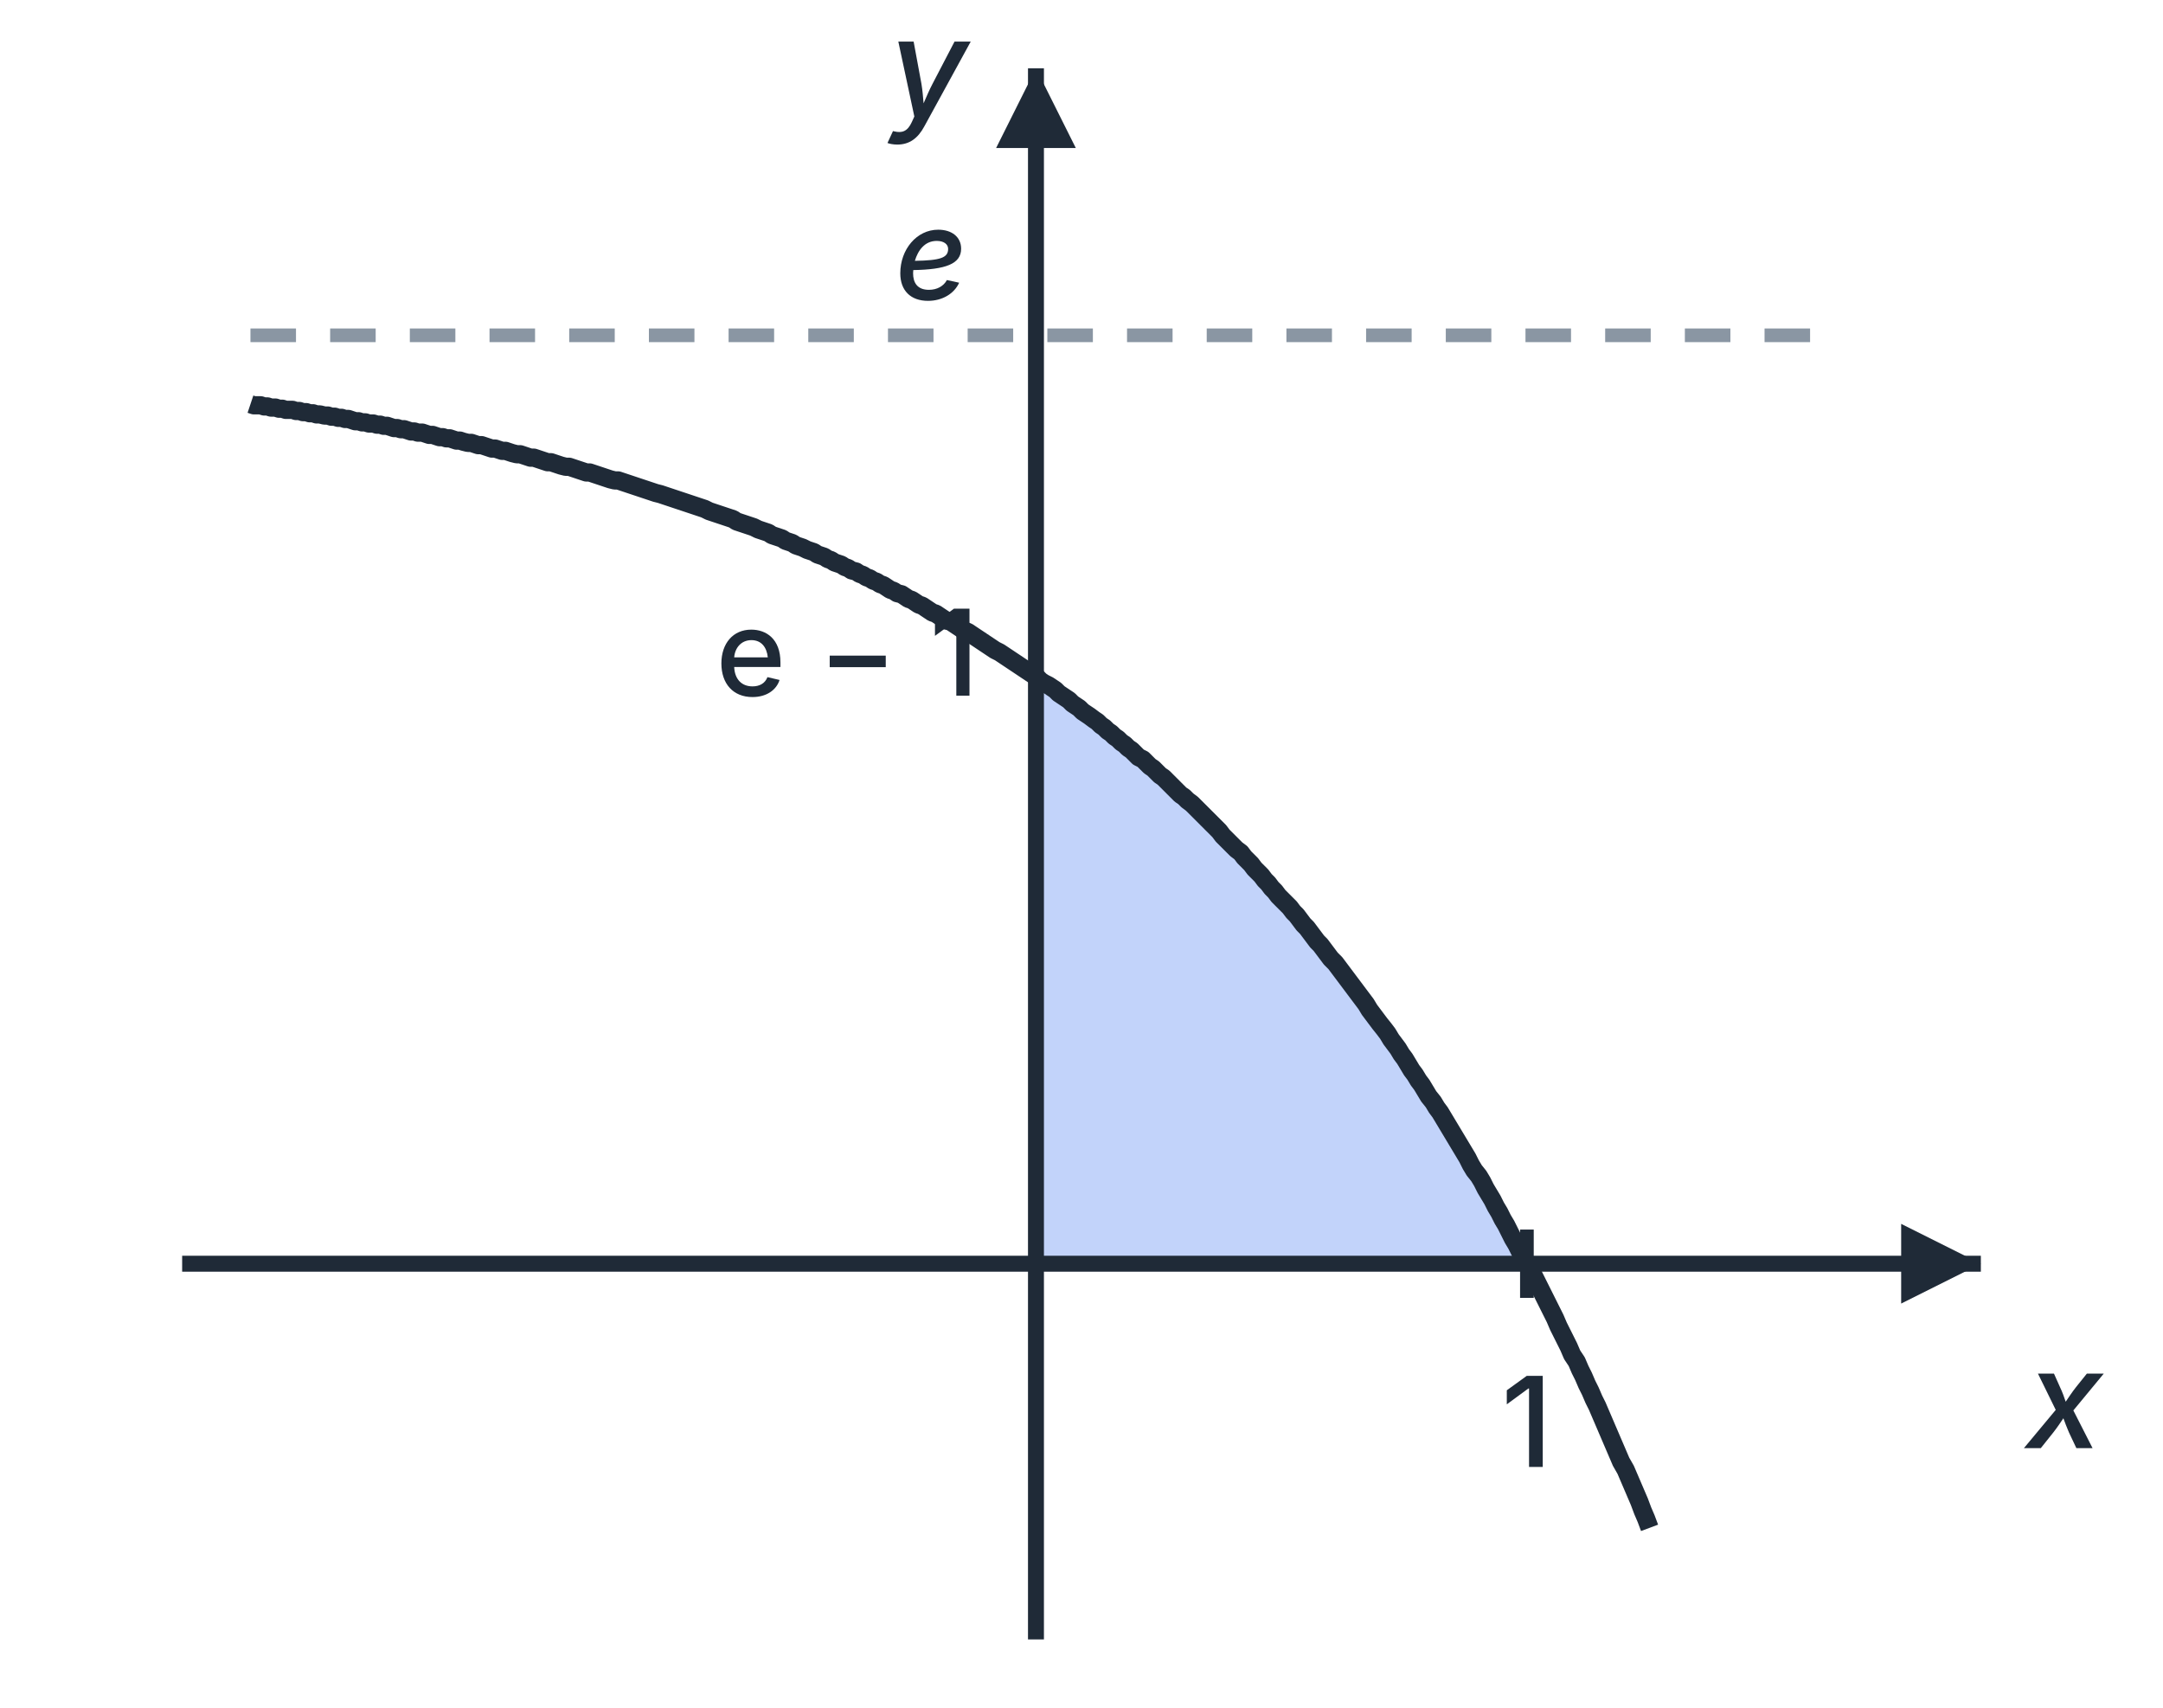
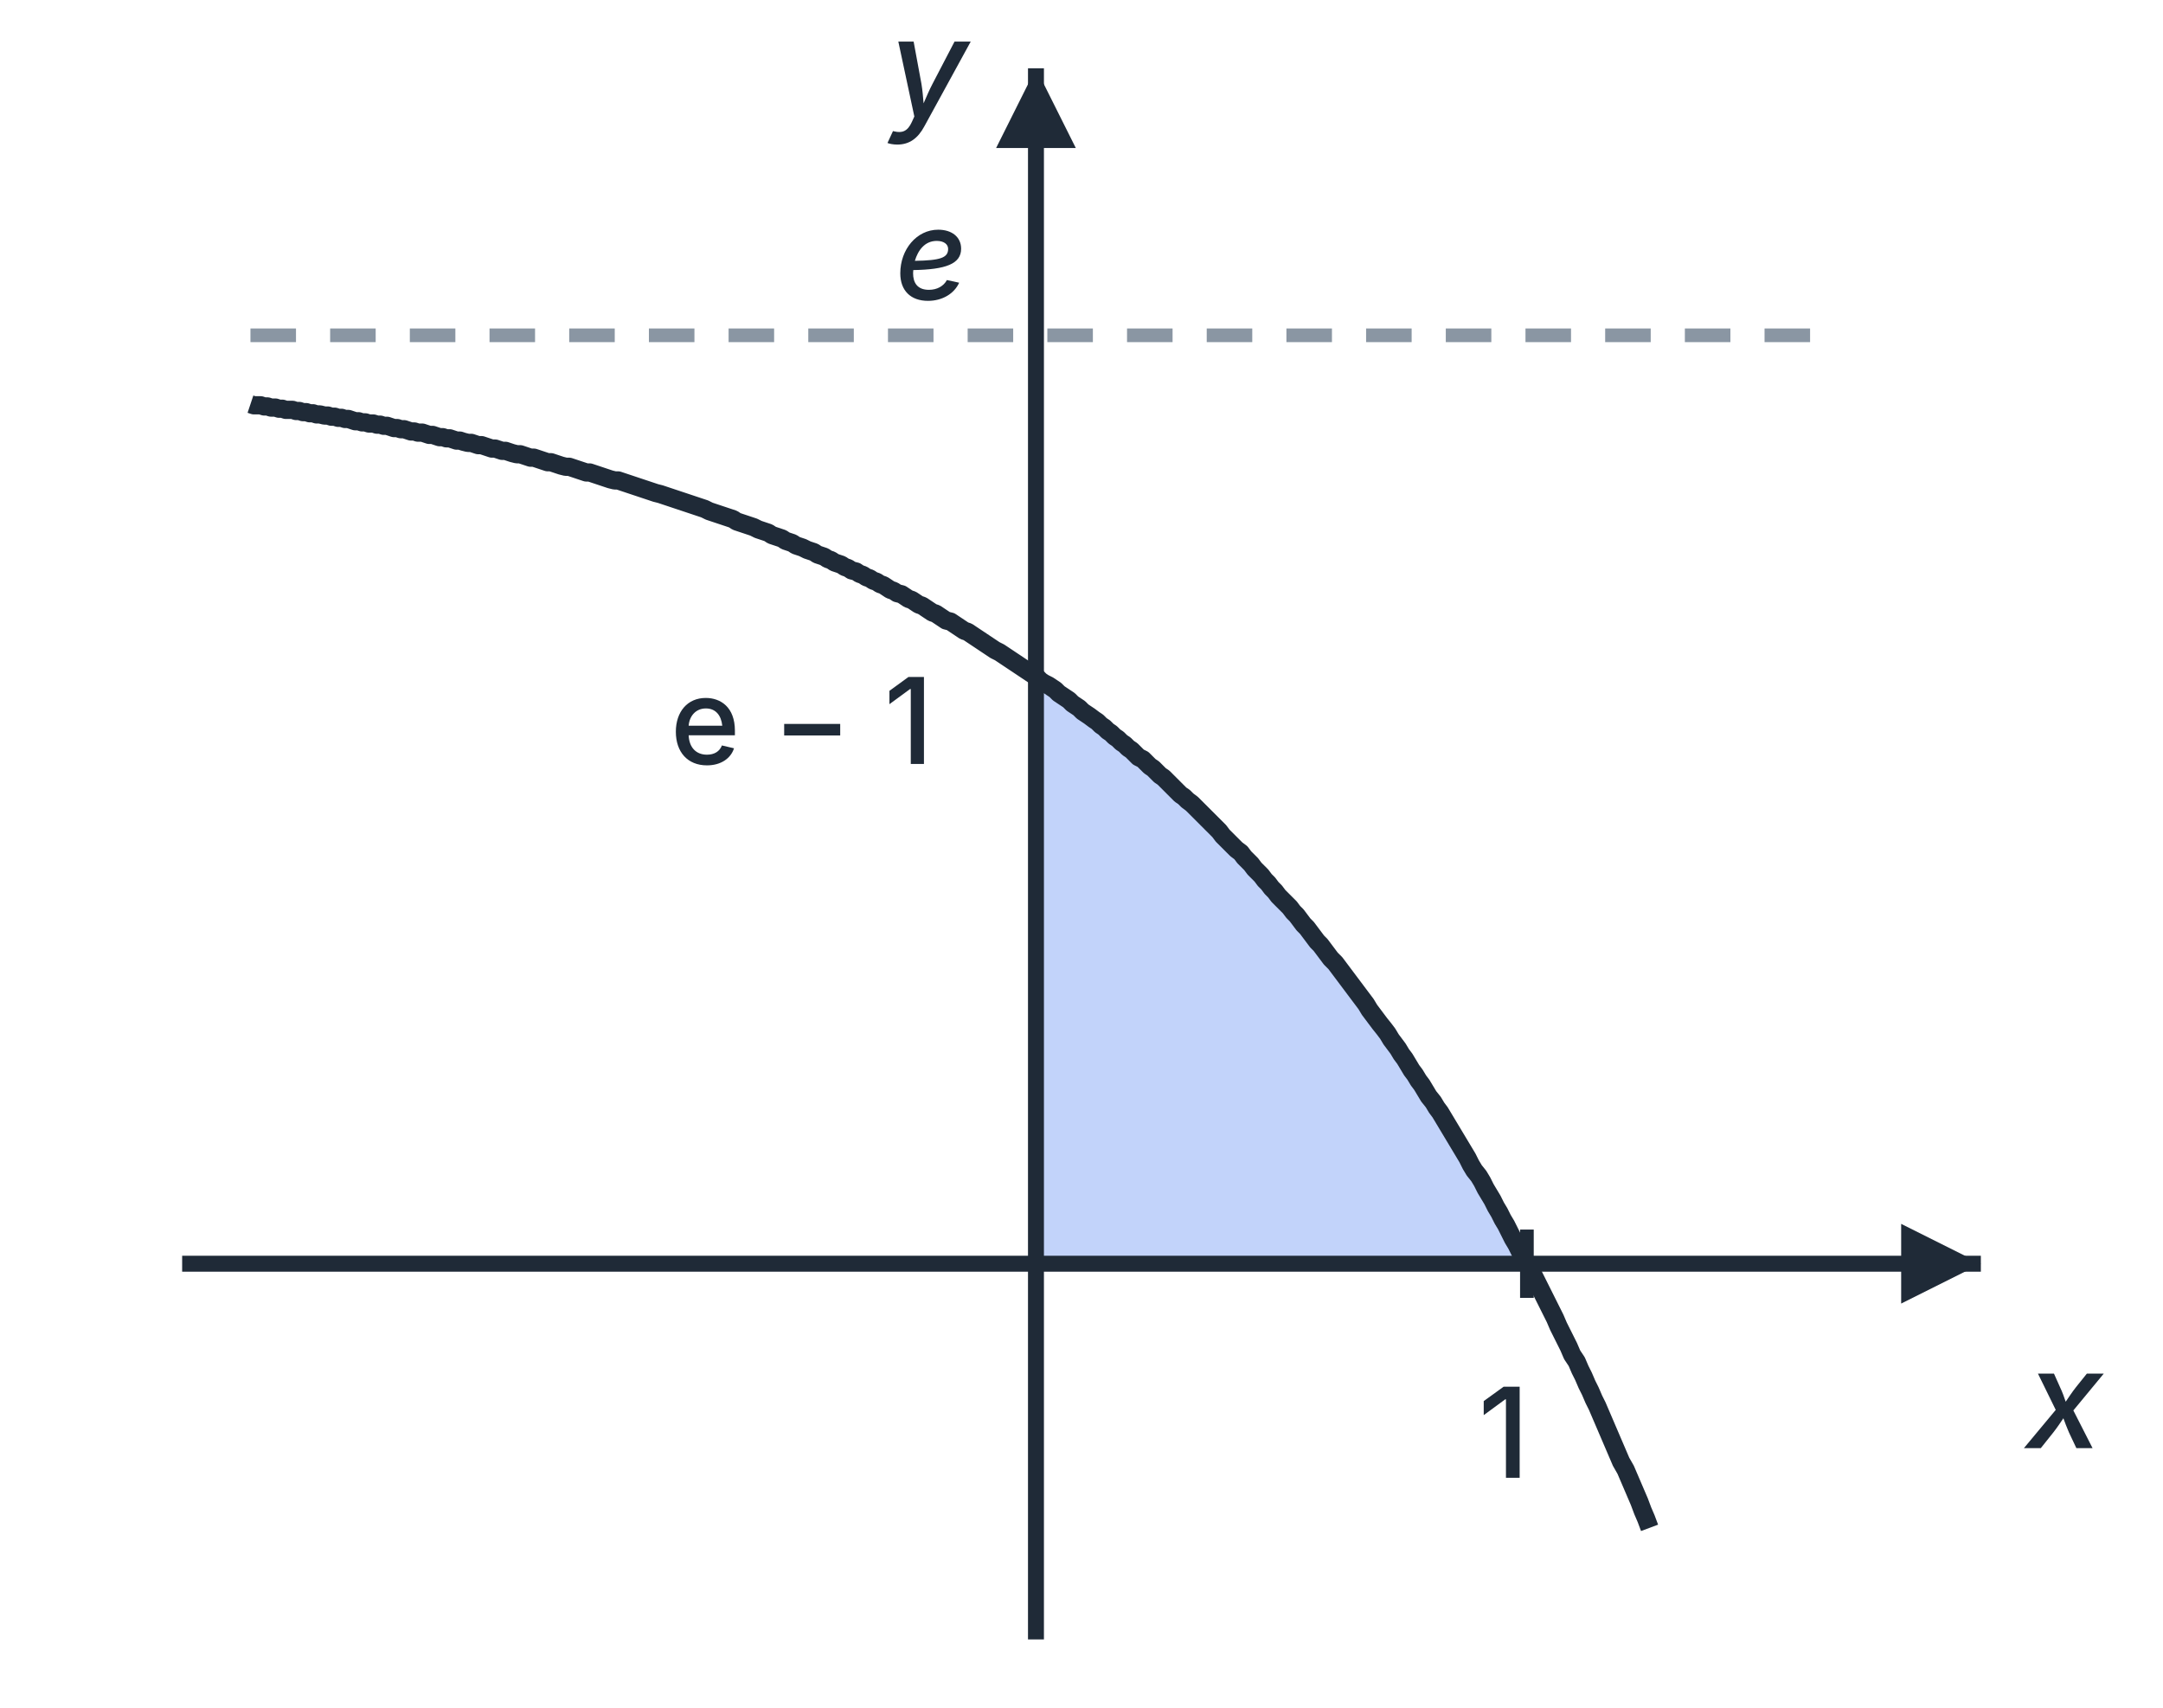
<svg xmlns="http://www.w3.org/2000/svg" viewBox="0 0 190 150" width="190" height="150" font-family="Inter, Arial, sans-serif">
  <polygon points="91.0,59.5 91.2,59.6 91.4,59.8 91.6,59.9 91.9,60.1 92.1,60.2 92.3,60.4 92.5,60.5 92.7,60.7 92.9,60.8 93.2,61.0 93.4,61.1 93.6,61.3 93.8,61.5 94.0,61.6 94.2,61.8 94.5,62.0 94.7,62.1 94.9,62.3 95.1,62.4 95.3,62.6 95.5,62.8 95.7,62.9 96.0,63.1 96.2,63.3 96.4,63.4 96.6,63.6 96.8,63.8 97.0,64.0 97.3,64.1 97.5,64.3 97.7,64.5 97.9,64.7 98.1,64.8 98.3,65.0 98.5,65.2 98.8,65.4 99.0,65.5 99.2,65.7 99.4,65.9 99.6,66.1 99.8,66.3 100.1,66.5 100.3,66.6 100.5,66.8 100.7,67.0 100.9,67.2 101.1,67.4 101.3,67.6 101.6,67.8 101.8,68.0 102.0,68.2 102.2,68.4 102.4,68.6 102.6,68.8 102.9,68.9 103.1,69.1 103.3,69.3 103.5,69.5 103.7,69.7 103.9,69.9 104.2,70.2 104.4,70.4 104.6,70.6 104.8,70.8 105.0,71.0 105.2,71.2 105.4,71.4 105.7,71.6 105.9,71.8 106.1,72.0 106.3,72.2 106.5,72.5 106.7,72.7 107.0,72.9 107.2,73.1 107.4,73.3 107.6,73.5 107.8,73.8 108.0,74.0 108.2,74.2 108.5,74.4 108.7,74.7 108.9,74.9 109.1,75.1 109.3,75.3 109.5,75.6 109.8,75.8 110.0,76.0 110.2,76.3 110.4,76.5 110.6,76.7 110.8,77.0 111.1,77.2 111.3,77.5 111.5,77.7 111.7,77.9 111.9,78.2 112.1,78.4 112.3,78.7 112.6,78.9 112.8,79.2 113.0,79.4 113.2,79.7 113.4,79.9 113.6,80.2 113.9,80.4 114.1,80.7 114.3,80.9 114.5,81.2 114.7,81.4 114.9,81.7 115.2,82.0 115.4,82.2 115.6,82.5 115.8,82.8 116.0,83.0 116.2,83.3 116.4,83.6 116.7,83.8 116.9,84.1 117.1,84.4 117.3,84.7 117.5,84.9 117.7,85.2 118.0,85.5 118.2,85.8 118.4,86.1 118.6,86.3 118.8,86.6 119.0,86.9 119.2,87.2 119.5,87.5 119.7,87.8 119.9,88.1 120.1,88.4 120.3,88.7 120.5,89.0 120.8,89.3 121.0,89.6 121.2,89.9 121.4,90.2 121.6,90.5 121.8,90.8 122.1,91.1 122.3,91.4 122.5,91.7 122.7,92.0 122.9,92.3 123.1,92.6 123.3,93.0 123.6,93.3 123.8,93.6 124.0,93.9 124.2,94.2 124.4,94.6 124.6,94.9 124.9,95.2 125.1,95.6 125.3,95.9 125.5,96.2 125.7,96.6 125.9,96.9 126.1,97.2 126.4,97.6 126.6,97.9 126.8,98.3 127.0,98.6 127.2,98.9 127.4,99.3 127.7,99.6 127.9,100.0 128.1,100.3 128.3,100.7 128.5,101.1 128.7,101.4 128.9,101.8 129.2,102.1 129.4,102.5 129.6,102.9 129.8,103.2 130.0,103.6 130.2,104.0 130.5,104.4 130.7,104.7 130.9,105.1 131.1,105.5 131.3,105.9 131.5,106.3 131.8,106.6 132.0,107.0 132.2,107.4 132.4,107.8 132.6,108.2 132.8,108.6 133.0,109.0 133.3,109.4 133.5,109.8 133.7,110.2 133.9,110.6 134.1,111.0 134.1,111.0 133.9,111.0 133.7,111.0 133.5,111.0 133.3,111.0 133.0,111.0 132.8,111.0 132.6,111.0 132.4,111.0 132.2,111.0 132.0,111.0 131.8,111.0 131.5,111.0 131.3,111.0 131.1,111.0 130.9,111.0 130.7,111.0 130.5,111.0 130.2,111.0 130.0,111.0 129.8,111.0 129.6,111.0 129.4,111.0 129.2,111.0 128.9,111.0 128.7,111.0 128.5,111.0 128.3,111.0 128.1,111.0 127.9,111.0 127.7,111.0 127.4,111.0 127.2,111.0 127.0,111.0 126.8,111.0 126.6,111.0 126.4,111.0 126.1,111.0 125.9,111.0 125.7,111.0 125.5,111.0 125.3,111.0 125.1,111.0 124.9,111.0 124.6,111.0 124.4,111.0 124.2,111.0 124.0,111.0 123.8,111.0 123.6,111.0 123.3,111.0 123.1,111.0 122.9,111.0 122.7,111.0 122.5,111.0 122.3,111.0 122.1,111.0 121.8,111.0 121.6,111.0 121.4,111.0 121.2,111.0 121.0,111.0 120.8,111.0 120.5,111.0 120.3,111.0 120.1,111.0 119.9,111.0 119.7,111.0 119.5,111.0 119.2,111.0 119.0,111.0 118.8,111.0 118.6,111.0 118.4,111.0 118.2,111.0 118.0,111.0 117.7,111.0 117.5,111.0 117.3,111.0 117.1,111.0 116.9,111.0 116.7,111.0 116.4,111.0 116.2,111.0 116.0,111.0 115.8,111.0 115.6,111.0 115.4,111.0 115.2,111.0 114.9,111.0 114.7,111.0 114.5,111.0 114.3,111.0 114.1,111.0 113.9,111.0 113.6,111.0 113.4,111.0 113.2,111.0 113.0,111.0 112.8,111.0 112.6,111.0 112.3,111.0 112.1,111.0 111.9,111.0 111.7,111.0 111.5,111.0 111.3,111.0 111.1,111.0 110.8,111.0 110.6,111.0 110.4,111.0 110.2,111.0 110.0,111.0 109.8,111.0 109.5,111.0 109.3,111.0 109.1,111.0 108.9,111.0 108.7,111.0 108.5,111.0 108.2,111.0 108.0,111.0 107.8,111.0 107.6,111.0 107.4,111.0 107.2,111.0 107.0,111.0 106.7,111.0 106.5,111.0 106.3,111.0 106.1,111.0 105.9,111.0 105.7,111.0 105.4,111.0 105.2,111.0 105.0,111.0 104.8,111.0 104.6,111.0 104.4,111.0 104.2,111.0 103.9,111.0 103.7,111.0 103.5,111.0 103.3,111.0 103.1,111.0 102.9,111.0 102.6,111.0 102.4,111.0 102.2,111.0 102.0,111.0 101.8,111.0 101.6,111.0 101.3,111.0 101.1,111.0 100.9,111.0 100.7,111.0 100.5,111.0 100.3,111.0 100.1,111.0 99.8,111.0 99.6,111.0 99.4,111.0 99.2,111.0 99.0,111.0 98.8,111.0 98.5,111.0 98.3,111.0 98.1,111.0 97.9,111.0 97.7,111.0 97.5,111.0 97.3,111.0 97.0,111.0 96.8,111.0 96.6,111.0 96.4,111.0 96.2,111.0 96.0,111.0 95.7,111.0 95.5,111.0 95.3,111.0 95.1,111.0 94.9,111.0 94.7,111.0 94.5,111.0 94.2,111.0 94.0,111.0 93.8,111.0 93.6,111.0 93.4,111.0 93.2,111.0 92.9,111.0 92.7,111.0 92.5,111.0 92.3,111.0 92.1,111.0 91.9,111.0 91.6,111.0 91.4,111.0 91.2,111.0 91.0,111.0" fill="#2563eb" fill-opacity="0.28" stroke="none" />
  <line x1="16.0" y1="111.0" x2="174.0" y2="111.0" stroke="#1f2a37" stroke-width="1.4" />
  <path d="M174.0,111.0 l-7,-3.5 v7 z" fill="#1f2a37" />
  <line x1="91.0" y1="144.0" x2="91.0" y2="6.0" stroke="#1f2a37" stroke-width="1.4" />
  <path d="M91.0,6.0 l-3.5,7 h7 z" fill="#1f2a37" />
  <text x="178.0" y="127.2" text-anchor="start" font-size="12" fill="#1f2a37" font-weight="500" font-style="italic">x</text>
  <text x="85.0" y="10.2" text-anchor="end" font-size="12" fill="#1f2a37" font-weight="500" font-style="italic">y</text>
  <line x1="22.0" y1="29.452" x2="160.0" y2="29.452" stroke="#8a96a3" stroke-width="1.2" stroke-dasharray="4 3" />
  <polyline points="22.0,35.5 22.3,35.6 22.6,35.6 22.9,35.6 23.2,35.7 23.5,35.7 23.8,35.8 24.2,35.8 24.5,35.9 24.8,35.9 25.1,36.0 25.4,36.0 25.7,36.0 26.0,36.1 26.3,36.1 26.6,36.2 26.9,36.2 27.2,36.3 27.5,36.3 27.8,36.4 28.1,36.4 28.5,36.5 28.8,36.5 29.1,36.6 29.4,36.6 29.7,36.7 30.0,36.7 30.3,36.8 30.6,36.8 30.9,36.9 31.2,37.0 31.5,37.0 31.8,37.1 32.1,37.1 32.4,37.2 32.8,37.2 33.1,37.3 33.4,37.3 33.7,37.4 34.0,37.4 34.3,37.5 34.6,37.6 34.9,37.6 35.2,37.7 35.5,37.7 35.8,37.8 36.1,37.9 36.4,37.9 36.7,38.0 37.1,38.0 37.4,38.1 37.7,38.2 38.0,38.2 38.3,38.3 38.6,38.4 38.9,38.4 39.2,38.5 39.5,38.5 39.8,38.6 40.1,38.7 40.4,38.7 40.7,38.8 41.1,38.9 41.4,38.9 41.7,39.0 42.0,39.1 42.3,39.1 42.6,39.2 42.9,39.3 43.2,39.4 43.5,39.4 43.8,39.5 44.1,39.6 44.4,39.6 44.7,39.7 45.0,39.8 45.4,39.9 45.7,39.9 46.0,40.0 46.3,40.1 46.6,40.2 46.9,40.2 47.2,40.3 47.5,40.4 47.8,40.5 48.1,40.6 48.4,40.6 48.7,40.7 49.0,40.8 49.3,40.9 49.7,41.0 50.0,41.0 50.3,41.1 50.6,41.2 50.9,41.3 51.2,41.4 51.5,41.5 51.8,41.5 52.1,41.6 52.4,41.7 52.7,41.8 53.0,41.9 53.3,42.0 53.6,42.1 54.0,42.2 54.3,42.2 54.6,42.3 54.9,42.4 55.2,42.5 55.5,42.6 55.8,42.7 56.1,42.8 56.4,42.9 56.7,43.0 57.0,43.1 57.3,43.2 57.6,43.3 58.0,43.4 58.3,43.5 58.6,43.6 58.9,43.7 59.2,43.8 59.5,43.9 59.8,44.0 60.1,44.1 60.4,44.2 60.7,44.3 61.0,44.4 61.3,44.5 61.6,44.6 61.9,44.7 62.3,44.9 62.6,45.0 62.9,45.1 63.2,45.2 63.5,45.3 63.8,45.4 64.1,45.5 64.4,45.6 64.7,45.8 65.0,45.9 65.3,46.0 65.6,46.1 65.9,46.2 66.2,46.3 66.6,46.5 66.9,46.6 67.2,46.7 67.5,46.8 67.8,47.0 68.1,47.1 68.4,47.2 68.7,47.3 69.0,47.5 69.3,47.6 69.6,47.7 69.9,47.9 70.2,48.0 70.5,48.1 70.9,48.3 71.2,48.4 71.5,48.5 71.8,48.7 72.1,48.8 72.4,48.9 72.7,49.1 73.0,49.2 73.3,49.4 73.6,49.5 73.9,49.6 74.2,49.8 74.5,49.9 74.8,50.1 75.2,50.2 75.5,50.4 75.8,50.5 76.1,50.7 76.4,50.8 76.7,51.0 77.0,51.1 77.3,51.3 77.6,51.4 77.9,51.6 78.2,51.8 78.5,51.9 78.8,52.1 79.2,52.2 79.5,52.4 79.8,52.6 80.1,52.7 80.4,52.9 80.7,53.1 81.0,53.2 81.3,53.4 81.6,53.6 81.9,53.8 82.2,53.9 82.5,54.1 82.8,54.3 83.1,54.5 83.5,54.6 83.8,54.8 84.1,55.0 84.4,55.2 84.7,55.4 85.0,55.5 85.3,55.7 85.6,55.9 85.9,56.1 86.2,56.3 86.5,56.5 86.8,56.7 87.1,56.9 87.4,57.1 87.8,57.3 88.1,57.5 88.4,57.7 88.7,57.9 89.0,58.1 89.3,58.3 89.6,58.5 89.9,58.7 90.2,58.9 90.5,59.1 90.8,59.3 91.1,59.5 91.4,59.8 91.7,60.0 92.1,60.2 92.4,60.4 92.7,60.6 93.0,60.9 93.3,61.1 93.6,61.3 93.9,61.5 94.2,61.8 94.5,62.0 94.8,62.2 95.1,62.5 95.4,62.7 95.7,62.9 96.1,63.2 96.4,63.4 96.7,63.7 97.0,63.9 97.3,64.2 97.6,64.4 97.9,64.7 98.2,64.9 98.5,65.2 98.8,65.4 99.1,65.7 99.4,65.9 99.7,66.2 100.0,66.5 100.4,66.7 100.7,67.0 101.0,67.3 101.3,67.5 101.6,67.8 101.9,68.1 102.2,68.3 102.5,68.6 102.8,68.9 103.1,69.2 103.4,69.5 103.7,69.8 104.0,70.0 104.3,70.3 104.7,70.6 105.0,70.9 105.3,71.2 105.6,71.5 105.9,71.8 106.2,72.1 106.5,72.4 106.8,72.7 107.1,73.0 107.4,73.4 107.7,73.7 108.0,74.0 108.3,74.3 108.6,74.6 109.0,74.9 109.3,75.3 109.6,75.6 109.9,75.9 110.2,76.3 110.5,76.6 110.8,76.9 111.1,77.3 111.4,77.6 111.7,78.0 112.0,78.3 112.3,78.7 112.6,79.0 113.0,79.4 113.3,79.7 113.6,80.1 113.9,80.4 114.2,80.8 114.5,81.2 114.8,81.5 115.1,81.9 115.4,82.3 115.7,82.7 116.0,83.0 116.3,83.4 116.6,83.8 116.9,84.2 117.3,84.6 117.6,85.0 117.9,85.4 118.2,85.8 118.5,86.2 118.8,86.6 119.1,87.0 119.4,87.4 119.7,87.8 120.0,88.2 120.3,88.7 120.6,89.1 120.9,89.5 121.2,89.9 121.6,90.4 121.9,90.8 122.2,91.3 122.5,91.7 122.8,92.1 123.1,92.6 123.4,93.0 123.7,93.5 124.0,94.0 124.3,94.4 124.6,94.9 124.9,95.3 125.2,95.8 125.5,96.3 125.9,96.8 126.2,97.3 126.5,97.7 126.8,98.2 127.1,98.7 127.4,99.2 127.7,99.7 128.0,100.2 128.3,100.7 128.6,101.2 128.9,101.7 129.2,102.3 129.5,102.8 129.9,103.3 130.2,103.8 130.5,104.4 130.8,104.9 131.1,105.4 131.4,106.0 131.7,106.5 132.0,107.1 132.3,107.6 132.6,108.2 132.9,108.8 133.2,109.3 133.5,109.9 133.8,110.5 134.2,111.1 134.5,111.6 134.8,112.2 135.1,112.8 135.4,113.4 135.7,114.0 136.0,114.6 136.3,115.2 136.6,115.8 136.9,116.5 137.2,117.1 137.5,117.7 137.8,118.3 138.1,119.0 138.5,119.6 138.8,120.3 139.1,120.9 139.4,121.6 139.7,122.2 140.0,122.9 140.3,123.5 140.6,124.2 140.9,124.9 141.2,125.6 141.5,126.3 141.8,127.0 142.1,127.7 142.4,128.4 142.8,129.1 143.1,129.8 143.4,130.5 143.7,131.2 144.0,131.9 144.3,132.7 144.6,133.4 144.9,134.2" fill="none" stroke="#1f2a37" stroke-width="1.6" stroke-linejoin="round" />
  <line x1="134.125" y1="108.0" x2="134.125" y2="114.0" stroke="#1f2a37" stroke-width="1.2" />
-   <text x="134.125" y="128.85" text-anchor="middle" font-size="11" fill="#1f2a37" font-weight="500">1</text>
+   <text x="132.1" y="129.8" text-anchor="middle" font-size="11" fill="#1f2a37" font-weight="500">1</text>
  <text x="85.0" y="26.302" text-anchor="end" font-size="11" fill="#1f2a37" font-weight="500" font-style="italic">e</text>
-   <text x="86.0" y="61.1" text-anchor="end" font-size="10.5" fill="#1f2a37" font-weight="500">e − 1</text>
+   <text x="82.0" y="67.1" text-anchor="end" font-size="10.5" fill="#1f2a37" font-weight="500">e − 1</text>
</svg>
